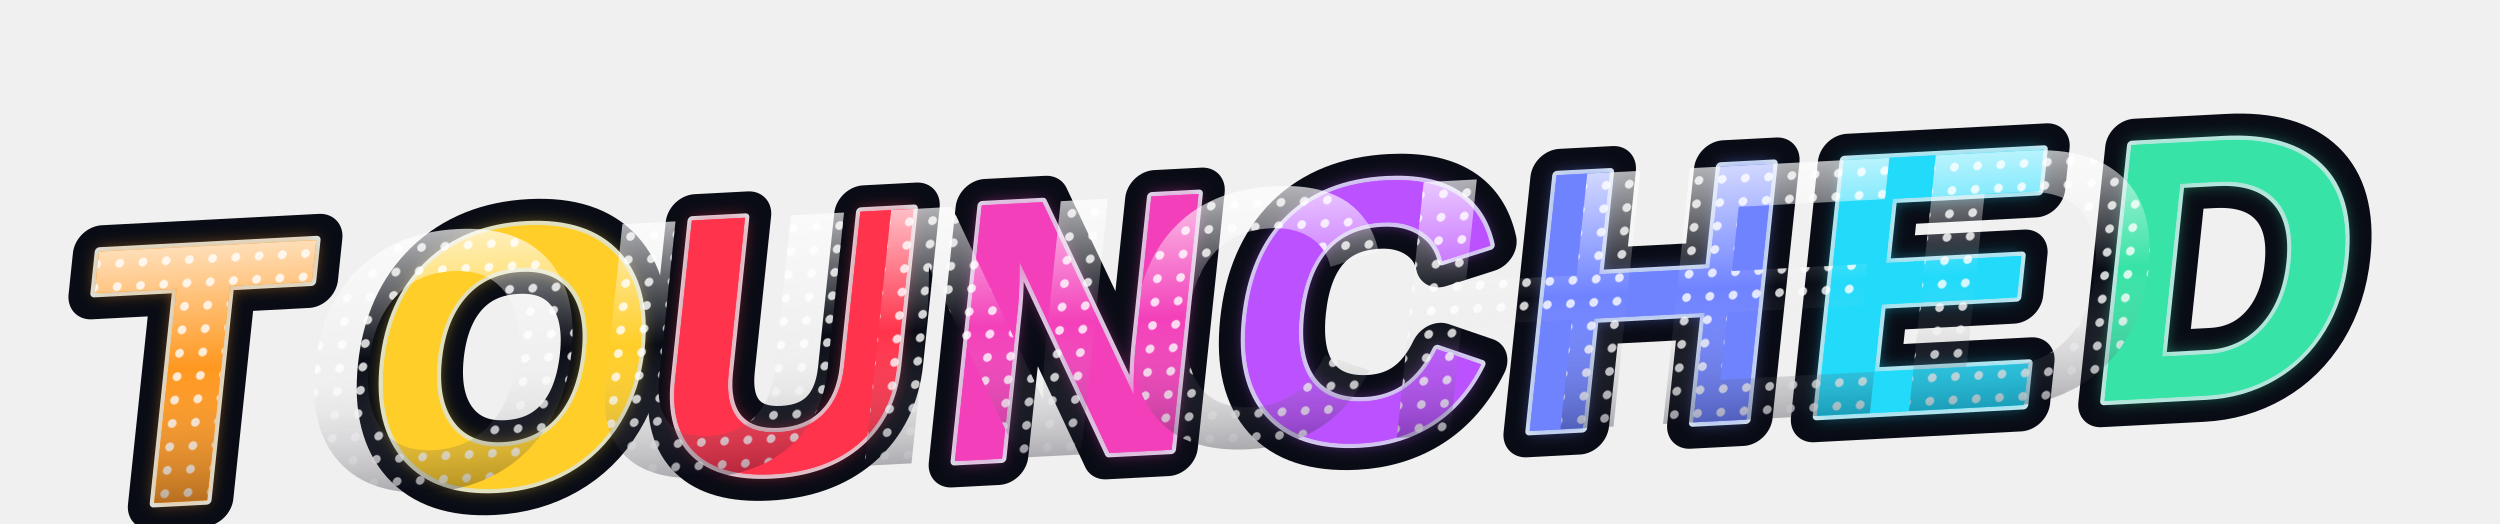
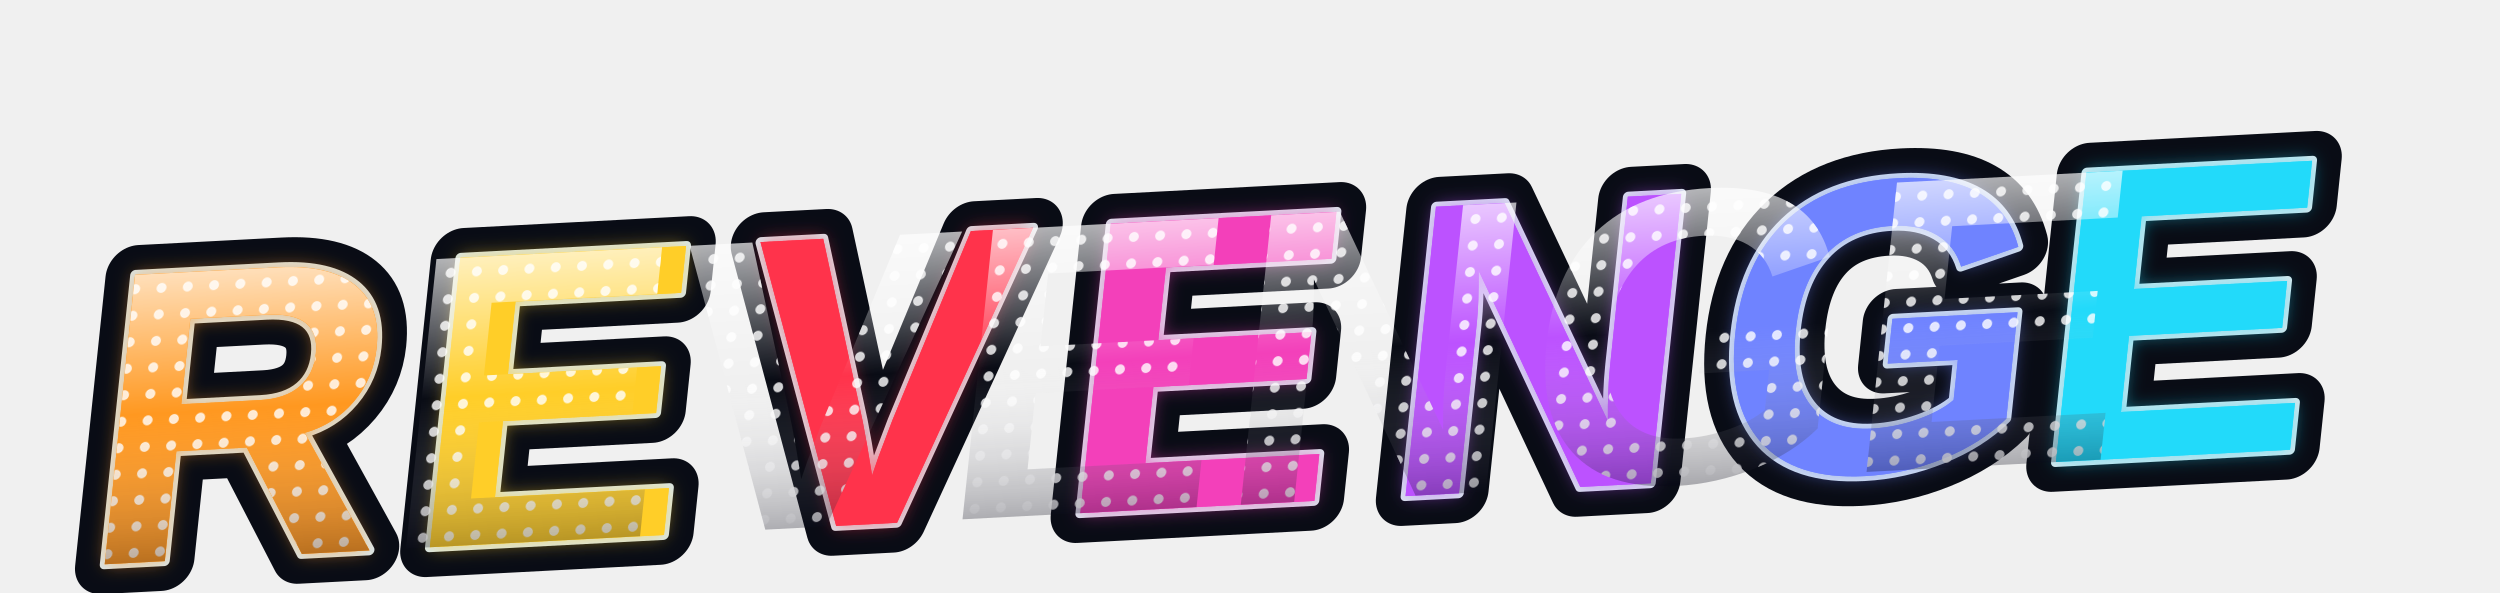
- <svg xmlns="http://www.w3.org/2000/svg" viewBox="0 0 860 180" role="img" aria-label="Tounched">
+ <svg xmlns="http://www.w3.org/2000/svg" viewBox="0 0 760 180" role="img" aria-label="Revenge">
  <defs>
    <pattern id="bulbs" width="8" height="8" patternUnits="userSpaceOnUse">
      <circle cx="4" cy="4" r="1.5" fill="white" opacity=".8" />
    </pattern>
    <filter id="glow" x="-20%" y="-30%" width="140%" height="160%">
      <feGaussianBlur stdDeviation="3" />
    </filter>
    <linearGradient id="shine" x2="0" y2="1">
      <stop stop-color="white" stop-opacity=".7" />
      <stop offset=".48" stop-color="white" stop-opacity="0" />
      <stop offset="1" stop-color="#050515" stop-opacity=".3" />
    </linearGradient>
  </defs>
-   <g transform="translate(5 27) rotate(-3 410 70) skewX(-9)" font-family="Arial Black,Arial,sans-serif" font-size="127" font-weight="900" stroke-linejoin="round">
+   <g transform="translate(5 27) rotate(-3 360 70) skewX(-9)" font-family="Arial Black,Arial,sans-serif" font-size="127" font-weight="900" stroke-linejoin="round">
    <g stroke="#090c15" stroke-width="18" paint-order="stroke">
-       <text x="35" y="127" fill="#ff9820">T</text>
-       <text x="134" y="127" fill="#ffce28">O</text>
-       <text x="233" y="127" fill="#ff334b">U</text>
-       <text x="332" y="127" fill="#f340ba">N</text>
-       <text x="431" y="127" fill="#bc52ff">C</text>
-       <text x="530" y="127" fill="#6f83ff">H</text>
+       <text x="35" y="127" fill="#ff9820">R</text>
+       <text x="134" y="127" fill="#ffce28">E</text>
+       <text x="233" y="127" fill="#ff334b">V</text>
+       <text x="332" y="127" fill="#f340ba">E</text>
+       <text x="431" y="127" fill="#bc52ff">N</text>
+       <text x="530" y="127" fill="#6f83ff">G</text>
      <text x="629" y="127" fill="#22dafa">E</text>
-       <text x="728" y="127" fill="#37e3a6">D</text>
    </g>
    <g stroke="#d8e6eb" stroke-width="3" paint-order="stroke">
-       <text x="35" y="127" fill="#ff9820">T</text>
-       <text x="134" y="127" fill="#ffce28">O</text>
-       <text x="233" y="127" fill="#ff334b">U</text>
-       <text x="332" y="127" fill="#f340ba">N</text>
-       <text x="431" y="127" fill="#bc52ff">C</text>
-       <text x="530" y="127" fill="#6f83ff">H</text>
+       <text x="35" y="127" fill="#ff9820">R</text>
+       <text x="134" y="127" fill="#ffce28">E</text>
+       <text x="233" y="127" fill="#ff334b">V</text>
+       <text x="332" y="127" fill="#f340ba">E</text>
+       <text x="431" y="127" fill="#bc52ff">N</text>
+       <text x="530" y="127" fill="#6f83ff">G</text>
      <text x="629" y="127" fill="#22dafa">E</text>
-       <text x="728" y="127" fill="#37e3a6">D</text>
    </g>
    <g opacity=".6" filter="url(#glow)">
-       <text x="35" y="127" fill="#ff9820">T</text>
-       <text x="134" y="127" fill="#ffce28">O</text>
-       <text x="233" y="127" fill="#ff334b">U</text>
-       <text x="332" y="127" fill="#f340ba">N</text>
-       <text x="431" y="127" fill="#bc52ff">C</text>
-       <text x="530" y="127" fill="#6f83ff">H</text>
+       <text x="35" y="127" fill="#ff9820">R</text>
+       <text x="134" y="127" fill="#ffce28">E</text>
+       <text x="233" y="127" fill="#ff334b">V</text>
+       <text x="332" y="127" fill="#f340ba">E</text>
+       <text x="431" y="127" fill="#bc52ff">N</text>
+       <text x="530" y="127" fill="#6f83ff">G</text>
      <text x="629" y="127" fill="#22dafa">E</text>
-       <text x="728" y="127" fill="#37e3a6">D</text>
    </g>
    <g>
-       <text x="35" y="127" fill="#ff9820">T</text>
-       <text x="134" y="127" fill="#ffce28">O</text>
-       <text x="233" y="127" fill="#ff334b">U</text>
-       <text x="332" y="127" fill="#f340ba">N</text>
-       <text x="431" y="127" fill="#bc52ff">C</text>
-       <text x="530" y="127" fill="#6f83ff">H</text>
+       <text x="35" y="127" fill="#ff9820">R</text>
+       <text x="134" y="127" fill="#ffce28">E</text>
+       <text x="233" y="127" fill="#ff334b">V</text>
+       <text x="332" y="127" fill="#f340ba">E</text>
+       <text x="431" y="127" fill="#bc52ff">N</text>
+       <text x="530" y="127" fill="#6f83ff">G</text>
      <text x="629" y="127" fill="#22dafa">E</text>
-       <text x="728" y="127" fill="#37e3a6">D</text>
    </g>
-     <text x="35" y="127" textLength="793" lengthAdjust="spacingAndGlyphs" fill="url(#bulbs)">TOUNCHED</text>
-     <text x="35" y="127" textLength="793" lengthAdjust="spacingAndGlyphs" fill="url(#shine)">TOUNCHED</text>
+     <text x="35" y="127" textLength="694" lengthAdjust="spacingAndGlyphs" fill="url(#bulbs)">REVENGE</text>
+     <text x="35" y="127" textLength="694" lengthAdjust="spacingAndGlyphs" fill="url(#shine)">REVENGE</text>
  </g>
</svg>
